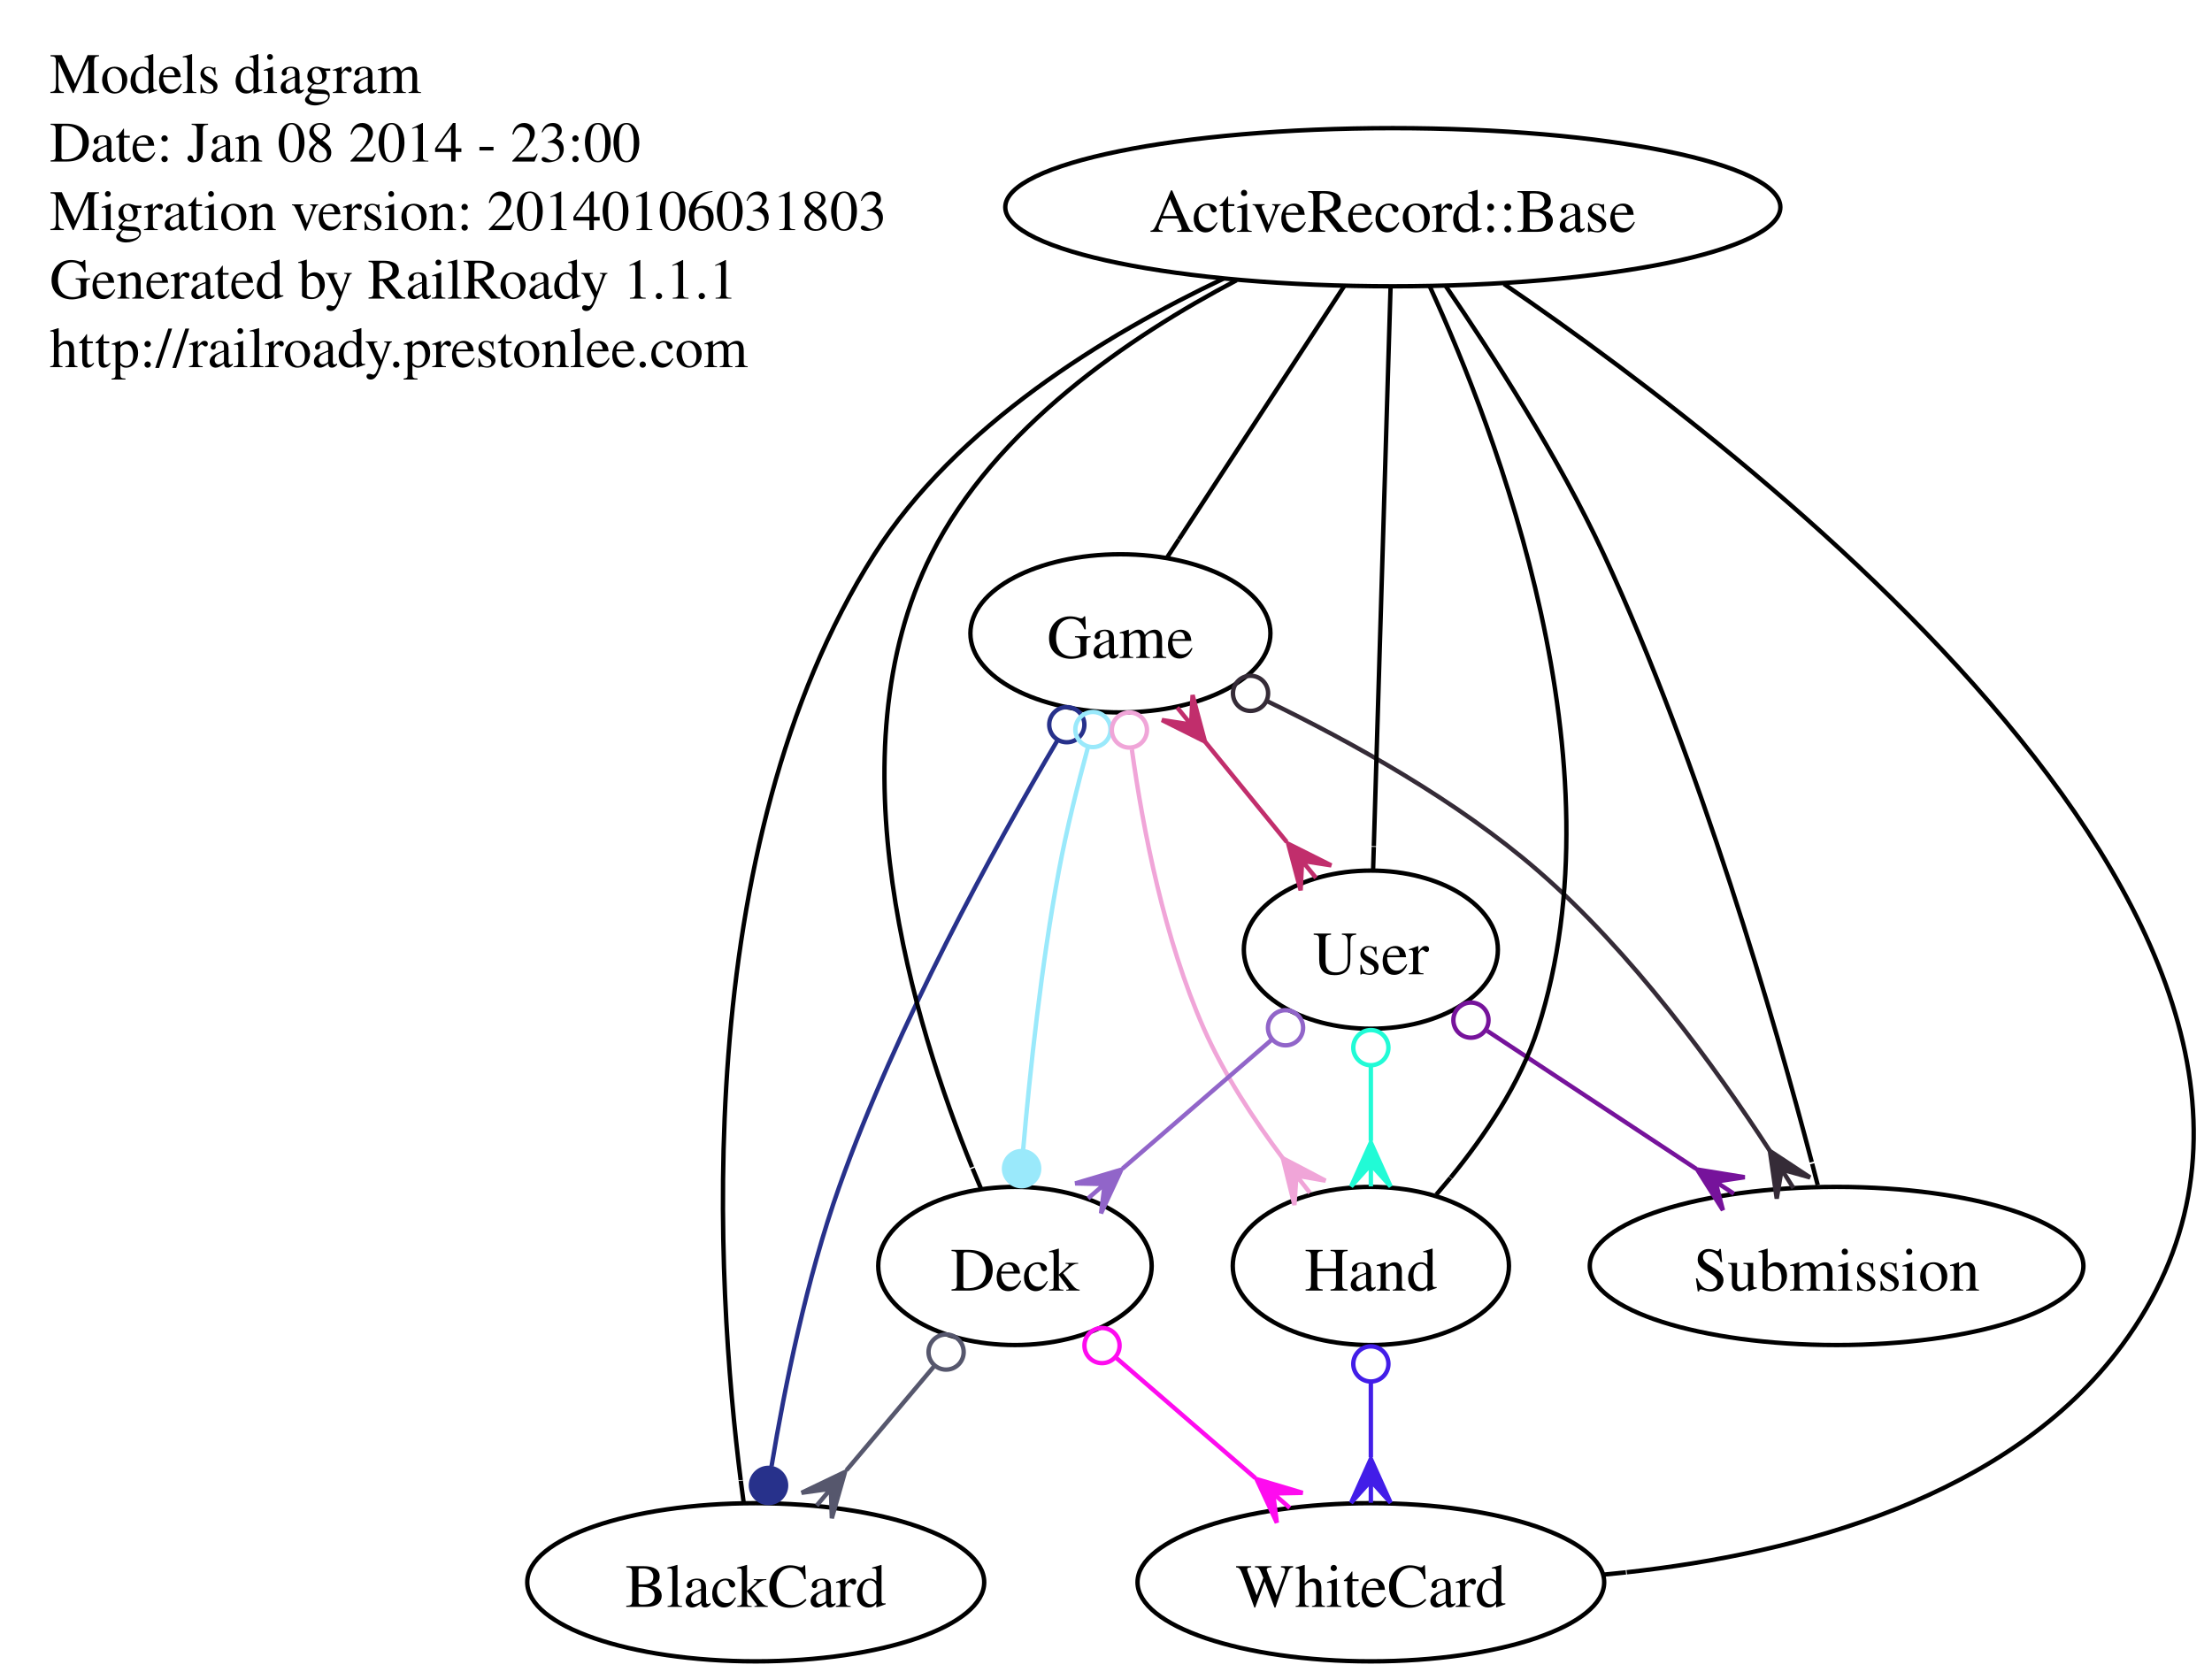
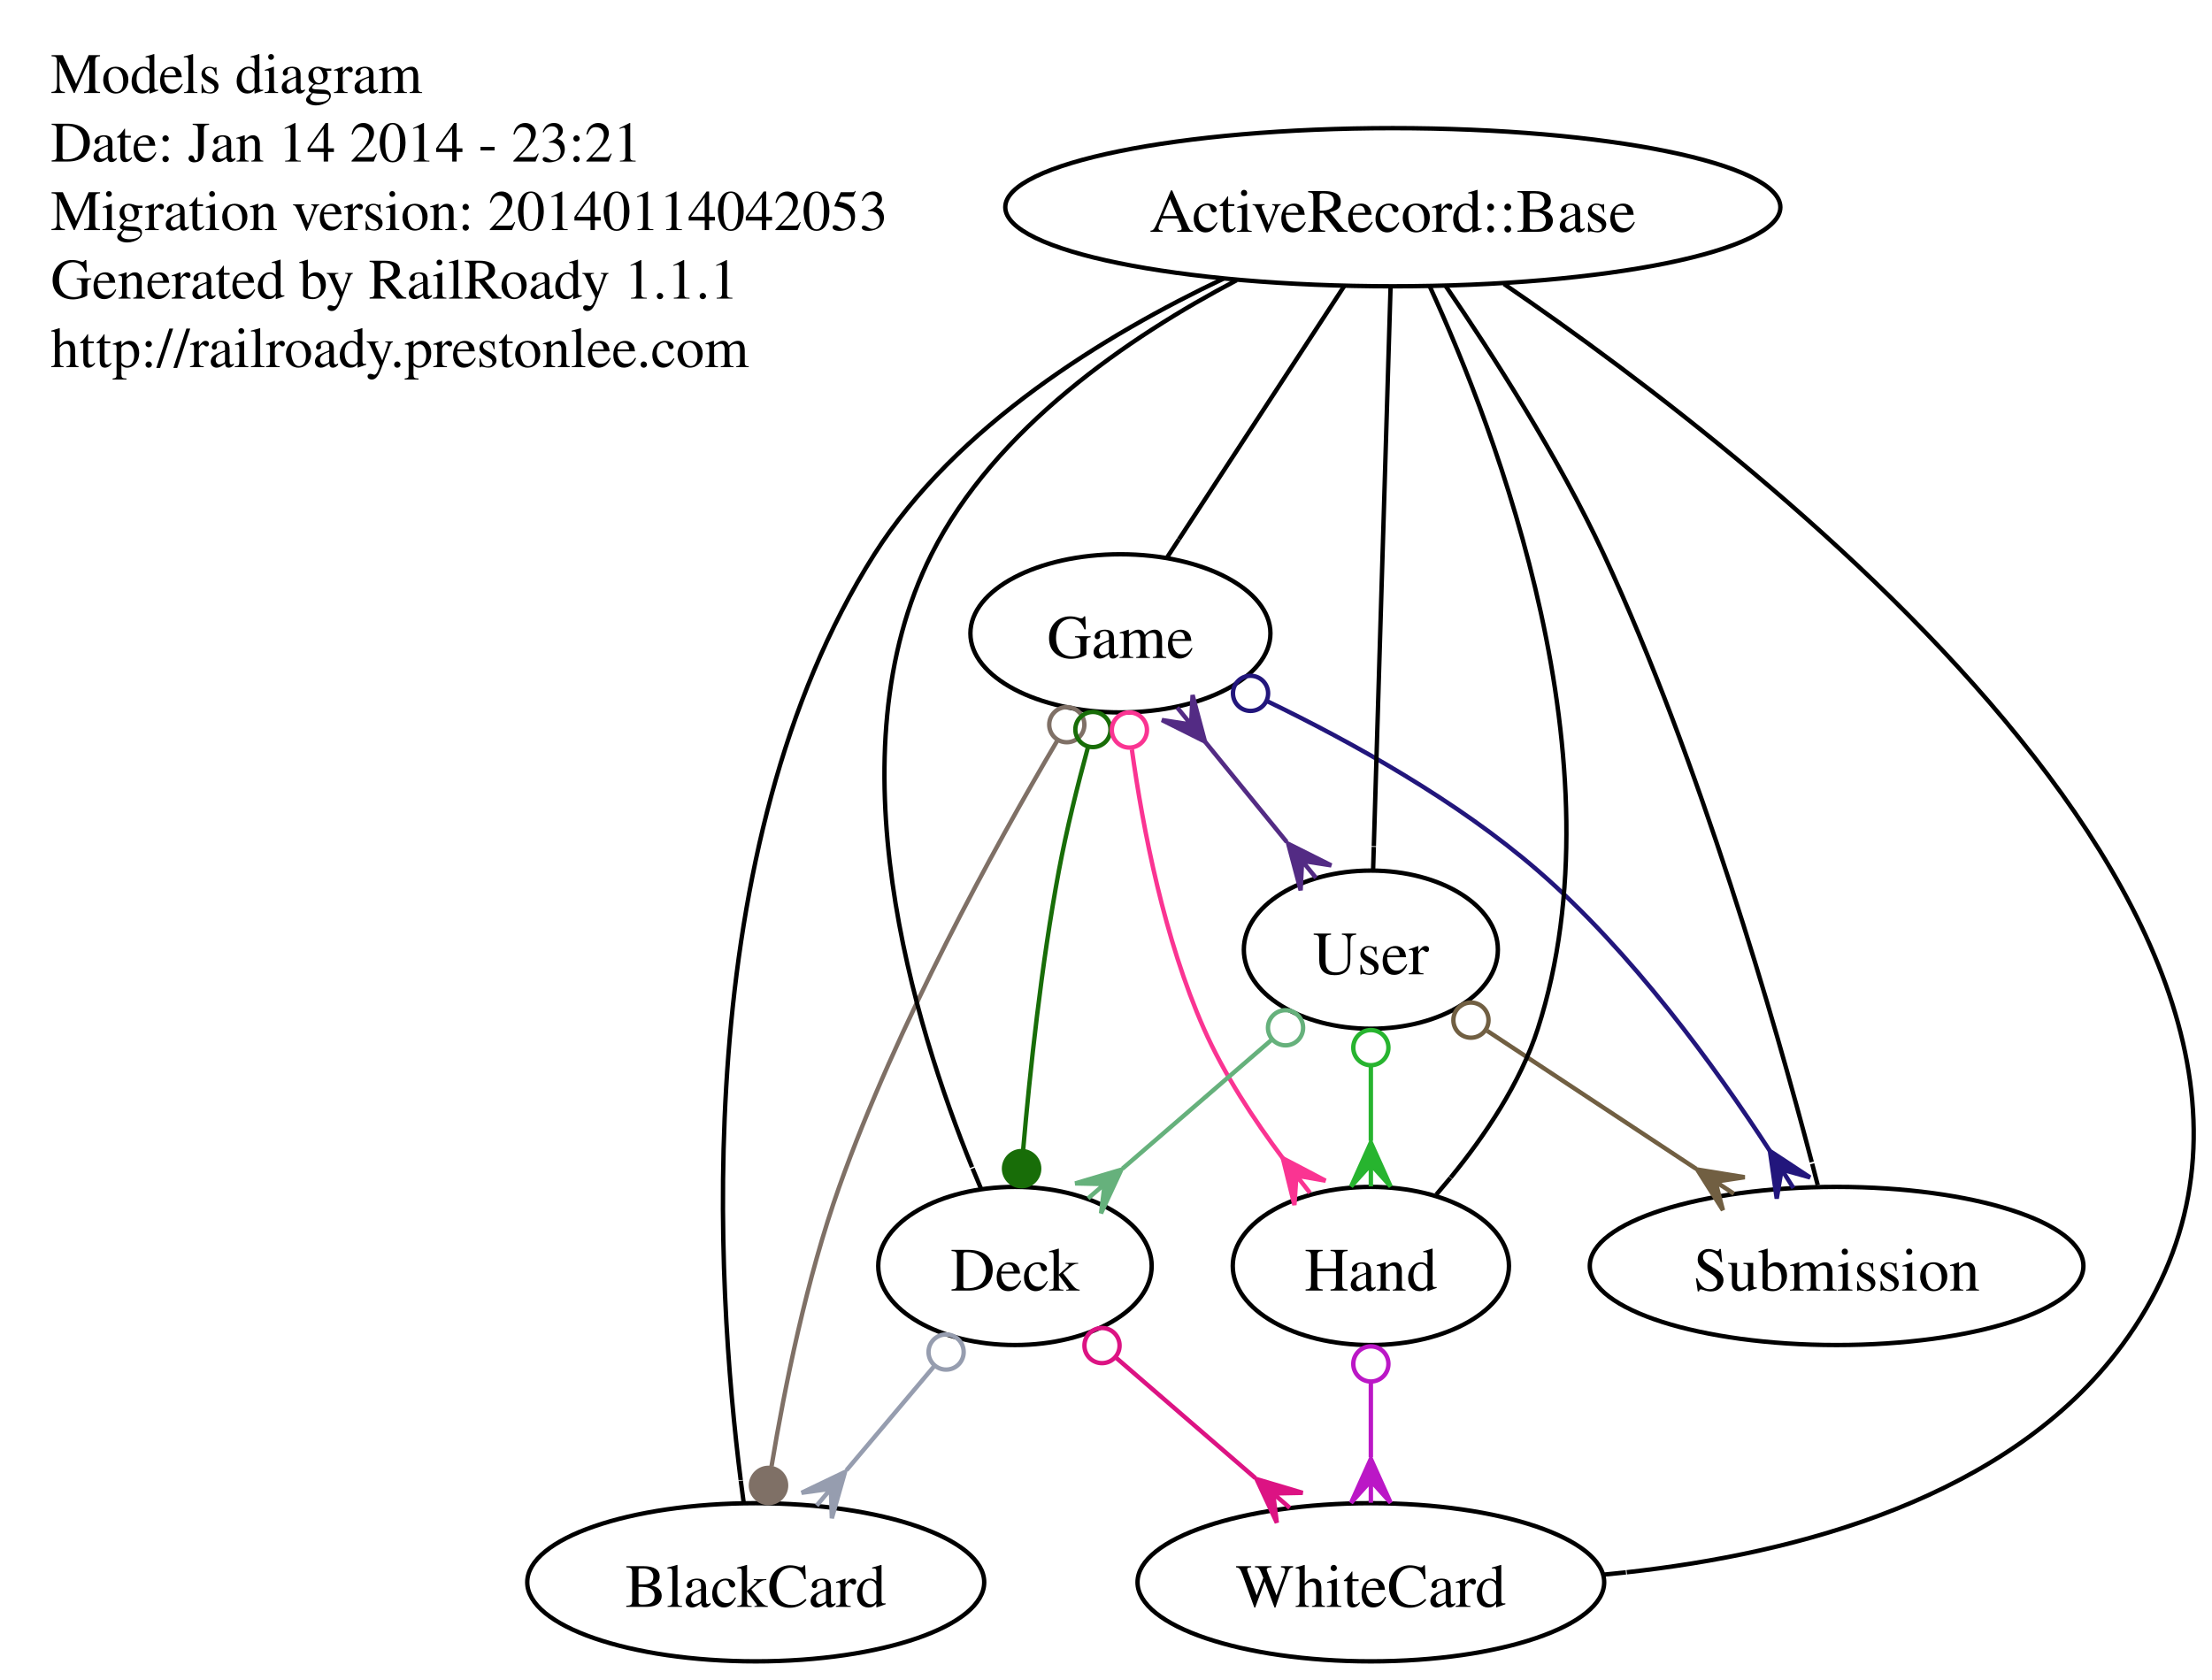
<svg xmlns="http://www.w3.org/2000/svg" width="503pt" height="382pt" viewBox="0.00 0.00 503.44 382.00">
  <g id="graph0" class="graph" transform="scale(1 1) rotate(0) translate(4 378)">
    <polygon fill="white" stroke="white" points="-4,4 -4,-378 499.439,-378 499.439,4 -4,4" />
    <g id="node1" class="node">
-       <text text-anchor="start" x="7.312" y="-357" font-family="Times,serif" font-size="13.00">Models diagram</text>
-       <text text-anchor="start" x="7.312" y="-341.4" font-family="Times,serif" font-size="13.00">Date: Jan 08 2014 - 23:00</text>
-       <text text-anchor="start" x="7.312" y="-325.8" font-family="Times,serif" font-size="13.00">Migration version: 20140106031803</text>
-       <text text-anchor="start" x="7.312" y="-310.2" font-family="Times,serif" font-size="13.00">Generated by RailRoady 1.1.1</text>
-       <text text-anchor="start" x="7.312" y="-294.6" font-family="Times,serif" font-size="13.00">http://railroady.prestonlee.com</text>
+       <text text-anchor="start" x="7.55" y="-357" font-family="Times,serif" font-size="13.00">Models diagram</text>
+       <text text-anchor="start" x="7.55" y="-341.4" font-family="Times,serif" font-size="13.00">Date: Jan 14 2014 - 23:21</text>
+       <text text-anchor="start" x="7.55" y="-325.8" font-family="Times,serif" font-size="13.00">Migration version: 20140114042053</text>
+       <text text-anchor="start" x="7.55" y="-310.2" font-family="Times,serif" font-size="13.00">Generated by RailRoady 1.1.1</text>
+       <text text-anchor="start" x="7.55" y="-294.6" font-family="Times,serif" font-size="13.00">http://railroady.prestonlee.com</text>
    </g>
    <g id="node2" class="node">
      <ellipse fill="none" stroke="black" cx="168" cy="-18" rx="52.001" ry="18" />
      <text text-anchor="middle" x="168" y="-12.4" font-family="Times,serif" font-size="14.00">BlackCard</text>
    </g>
    <g id="node3" class="node">
      <ellipse fill="none" stroke="black" cx="227" cy="-90" rx="31.118" ry="18" />
      <text text-anchor="middle" x="227" y="-84.4" font-family="Times,serif" font-size="14.00">Deck</text>
    </g>
    <g id="edge3" class="edge">
-       <path fill="none" stroke="#56576d" d="M208.742,-67.338C202.381,-59.791 195.2,-51.271 188.658,-43.51" />
-       <ellipse fill="none" stroke="#56576d" cx="211.328" cy="-70.406" rx="4" ry="4" />
-       <polygon fill="#56576d" stroke="#56576d" points="188.324,-43.114 185.32,-32.567 185.102,-39.29 181.879,-35.467 181.879,-35.467 181.879,-35.467 185.102,-39.29 178.439,-38.367 188.324,-43.114 188.324,-43.114" />
+       <path fill="none" stroke="#969daf" d="M208.742,-67.338C202.381,-59.791 195.2,-51.271 188.658,-43.51" />
+       <ellipse fill="none" stroke="#969daf" cx="211.328" cy="-70.406" rx="4" ry="4" />
+       <polygon fill="#969daf" stroke="#969daf" points="188.324,-43.114 185.32,-32.567 185.102,-39.29 181.879,-35.467 181.879,-35.467 181.879,-35.467 185.102,-39.29 178.439,-38.367 188.324,-43.114 188.324,-43.114" />
    </g>
    <g id="node8" class="node">
      <ellipse fill="none" stroke="black" cx="308" cy="-18" rx="53.106" ry="18" />
      <text text-anchor="middle" x="308" y="-12.4" font-family="Times,serif" font-size="14.00">WhiteCard</text>
    </g>
    <g id="edge2" class="edge">
-       <path fill="none" stroke="#fe0bef" d="M250.044,-69.086C259.918,-60.552 271.505,-50.539 281.712,-41.718" />
-       <ellipse fill="none" stroke="#fe0bef" cx="246.81" cy="-71.88" rx="4" ry="4" />
-       <polygon fill="#fe0bef" stroke="#fe0bef" points="281.978,-41.488 292.486,-38.355 285.761,-38.219 289.544,-34.95 289.544,-34.95 289.544,-34.95 285.761,-38.219 286.601,-31.545 281.978,-41.488 281.978,-41.488" />
+       <path fill="none" stroke="#dc1383" d="M250.044,-69.086C259.918,-60.552 271.505,-50.539 281.712,-41.718" />
+       <ellipse fill="none" stroke="#dc1383" cx="246.81" cy="-71.88" rx="4" ry="4" />
+       <polygon fill="#dc1383" stroke="#dc1383" points="281.978,-41.488 292.486,-38.355 285.761,-38.219 289.544,-34.95 289.544,-34.95 289.544,-34.95 285.761,-38.219 286.601,-31.545 281.978,-41.488 281.978,-41.488" />
    </g>
    <g id="node4" class="node">
      <ellipse fill="none" stroke="black" cx="251" cy="-234" rx="34.142" ry="18" />
      <text text-anchor="middle" x="251" y="-228.4" font-family="Times,serif" font-size="14.00">Game</text>
    </g>
    <g id="edge5" class="edge">
-       <path fill="none" stroke="#27318b" d="M236.62,-209.556C222.162,-185.043 200.181,-145.054 187,-108 179.583,-87.148 174.594,-62.469 171.597,-44.394" />
-       <ellipse fill="none" stroke="#27318b" cx="238.799" cy="-213.21" rx="4" ry="4" />
-       <ellipse fill="#27318b" stroke="#27318b" cx="170.909" cy="-40.047" rx="4" ry="4" />
+       <path fill="none" stroke="#7f7066" d="M236.62,-209.556C222.162,-185.043 200.181,-145.054 187,-108 179.583,-87.148 174.594,-62.469 171.597,-44.394" />
+       <ellipse fill="none" stroke="#7f7066" cx="238.799" cy="-213.21" rx="4" ry="4" />
+       <ellipse fill="#7f7066" stroke="#7f7066" cx="170.909" cy="-40.047" rx="4" ry="4" />
    </g>
    <g id="edge6" class="edge">
-       <path fill="none" stroke="#9ae9fb" d="M243.657,-208.239C241.247,-199.393 238.743,-189.311 237,-180 233.017,-158.723 230.408,-134.267 228.858,-116.382" />
-       <ellipse fill="none" stroke="#9ae9fb" cx="244.74" cy="-212.107" rx="4" ry="4" />
-       <ellipse fill="#9ae9fb" stroke="#9ae9fb" cx="228.509" cy="-112.159" rx="4" ry="4" />
+       <path fill="none" stroke="#186d08" d="M243.657,-208.239C241.247,-199.393 238.743,-189.311 237,-180 233.017,-158.723 230.408,-134.267 228.858,-116.382" />
+       <ellipse fill="none" stroke="#186d08" cx="244.74" cy="-212.107" rx="4" ry="4" />
+       <ellipse fill="#186d08" stroke="#186d08" cx="228.509" cy="-112.159" rx="4" ry="4" />
    </g>
    <g id="node5" class="node">
      <ellipse fill="none" stroke="black" cx="308" cy="-90" rx="31.431" ry="18" />
      <text text-anchor="middle" x="308" y="-84.4" font-family="Times,serif" font-size="14.00">Hand</text>
    </g>
    <g id="edge7" class="edge">
-       <path fill="none" stroke="#f0a5d8" d="M253.609,-207.567C256.149,-189.283 260.998,-164.367 270,-144 274.579,-133.641 281.381,-123.285 287.97,-114.512" />
-       <ellipse fill="none" stroke="#f0a5d8" cx="253.045" cy="-211.993" rx="4" ry="4" />
-       <polygon fill="#f0a5d8" stroke="#f0a5d8" points="287.974,-114.507 297.685,-109.413 291.058,-110.572 294.143,-106.637 294.143,-106.637 294.143,-106.637 291.058,-110.572 290.601,-103.861 287.974,-114.507 287.974,-114.507" />
+       <path fill="none" stroke="#fa3492" d="M253.609,-207.567C256.149,-189.283 260.998,-164.367 270,-144 274.579,-133.641 281.381,-123.285 287.97,-114.512" />
+       <ellipse fill="none" stroke="#fa3492" cx="253.045" cy="-211.993" rx="4" ry="4" />
+       <polygon fill="#fa3492" stroke="#fa3492" points="287.974,-114.507 297.685,-109.413 291.058,-110.572 294.143,-106.637 294.143,-106.637 294.143,-106.637 291.058,-110.572 290.601,-103.861 287.974,-114.507 287.974,-114.507" />
    </g>
    <g id="node6" class="node">
      <ellipse fill="none" stroke="black" cx="414" cy="-90" rx="56.172" ry="18" />
      <text text-anchor="middle" x="414" y="-84.4" font-family="Times,serif" font-size="14.00">Submission</text>
    </g>
    <g id="edge9" class="edge">
-       <path fill="none" stroke="#352b37" d="M284.394,-218.561C303.644,-209.258 327.597,-195.934 346,-180 367.32,-161.54 386.308,-135.431 398.764,-116.265" />
-       <ellipse fill="none" stroke="#352b37" cx="280.618" cy="-220.343" rx="4" ry="4" />
-       <polygon fill="#352b37" stroke="#352b37" points="398.816,-116.183 407.973,-110.15 401.495,-111.961 404.174,-107.739 404.174,-107.739 404.174,-107.739 401.495,-111.961 400.374,-105.328 398.816,-116.183 398.816,-116.183" />
+       <path fill="none" stroke="#22167c" d="M284.394,-218.561C303.644,-209.258 327.597,-195.934 346,-180 367.32,-161.54 386.308,-135.431 398.764,-116.265" />
+       <ellipse fill="none" stroke="#22167c" cx="280.618" cy="-220.343" rx="4" ry="4" />
+       <polygon fill="#22167c" stroke="#22167c" points="398.816,-116.183 407.973,-110.15 401.495,-111.961 404.174,-107.739 404.174,-107.739 404.174,-107.739 401.495,-111.961 400.374,-105.328 398.816,-116.183 398.816,-116.183" />
    </g>
    <g id="node7" class="node">
      <ellipse fill="none" stroke="black" cx="308" cy="-162" rx="28.909" ry="18" />
      <text text-anchor="middle" x="308" y="-156.4" font-family="Times,serif" font-size="14.00">User</text>
    </g>
    <g id="edge8" class="edge">
-       <path fill="none" stroke="#c12e6c" d="M270.298,-209.301C276.284,-201.95 282.876,-193.855 288.851,-186.517" />
-       <polygon fill="#c12e6c" stroke="#c12e6c" points="270.248,-209.362 260.445,-214.274 267.091,-213.239 263.934,-217.116 263.934,-217.116 263.934,-217.116 267.091,-213.239 267.424,-219.957 270.248,-209.362 270.248,-209.362" />
-       <polygon fill="#c12e6c" stroke="#c12e6c" points="289.194,-186.095 298.998,-181.182 292.352,-182.217 295.509,-178.34 295.509,-178.34 295.509,-178.34 292.352,-182.217 292.019,-175.499 289.194,-186.095 289.194,-186.095" />
+       <path fill="none" stroke="#532b84" d="M270.298,-209.301C276.284,-201.95 282.876,-193.855 288.851,-186.517" />
+       <polygon fill="#532b84" stroke="#532b84" points="270.248,-209.362 260.445,-214.274 267.091,-213.239 263.934,-217.116 263.934,-217.116 263.934,-217.116 267.091,-213.239 267.424,-219.957 270.248,-209.362 270.248,-209.362" />
+       <polygon fill="#532b84" stroke="#532b84" points="289.194,-186.095 298.998,-181.182 292.352,-182.217 295.509,-178.34 295.509,-178.34 295.509,-178.34 292.352,-182.217 292.019,-175.499 289.194,-186.095 289.194,-186.095" />
    </g>
    <g id="edge11" class="edge">
-       <path fill="none" stroke="#421de8" d="M308,-63.64C308,-58.063 308,-52.132 308,-46.476" />
-       <ellipse fill="none" stroke="#421de8" cx="308" cy="-67.697" rx="4" ry="4" />
-       <polygon fill="#421de8" stroke="#421de8" points="308,-46.104 312.5,-36.104 308,-41.104 308,-36.104 308,-36.104 308,-36.104 308,-41.104 303.5,-36.104 308,-46.104 308,-46.104" />
+       <path fill="none" stroke="#bb17c6" d="M308,-63.64C308,-58.063 308,-52.132 308,-46.476" />
+       <ellipse fill="none" stroke="#bb17c6" cx="308" cy="-67.697" rx="4" ry="4" />
+       <polygon fill="#bb17c6" stroke="#bb17c6" points="308,-46.104 312.5,-36.104 308,-41.104 308,-36.104 308,-36.104 308,-36.104 308,-41.104 303.5,-36.104 308,-46.104 308,-46.104" />
+     </g>
+     <g id="edge16" class="edge">
+       <path fill="none" stroke="#66b17c" d="M285.396,-141.465C274.839,-132.343 262.253,-121.466 251.473,-112.15" />
+       <ellipse fill="none" stroke="#66b17c" cx="288.582" cy="-144.219" rx="4" ry="4" />
+       <polygon fill="#66b17c" stroke="#66b17c" points="251.211,-111.923 246.588,-101.98 247.428,-108.654 243.645,-105.385 243.645,-105.385 243.645,-105.385 247.428,-108.654 240.703,-108.79 251.211,-111.923 251.211,-111.923" />
+     </g>
+     <g id="edge14" class="edge">
+       <path fill="none" stroke="#27b42f" d="M308,-135.64C308,-130.063 308,-124.132 308,-118.476" />
+       <ellipse fill="none" stroke="#27b42f" cx="308" cy="-139.697" rx="4" ry="4" />
+       <polygon fill="#27b42f" stroke="#27b42f" points="308,-118.104 312.5,-108.104 308,-113.104 308,-108.104 308,-108.104 308,-108.104 308,-113.104 303.5,-108.104 308,-118.104 308,-118.104" />
    </g>
    <g id="edge15" class="edge">
-       <path fill="none" stroke="#9165c9" d="M285.396,-141.465C274.839,-132.343 262.253,-121.466 251.473,-112.15" />
-       <ellipse fill="none" stroke="#9165c9" cx="288.582" cy="-144.219" rx="4" ry="4" />
-       <polygon fill="#9165c9" stroke="#9165c9" points="251.211,-111.923 246.588,-101.98 247.428,-108.654 243.645,-105.385 243.645,-105.385 243.645,-105.385 247.428,-108.654 240.703,-108.79 251.211,-111.923 251.211,-111.923" />
-     </g>
-     <g id="edge14" class="edge">
-       <path fill="none" stroke="#21fbd6" d="M308,-135.64C308,-130.063 308,-124.132 308,-118.476" />
-       <ellipse fill="none" stroke="#21fbd6" cx="308" cy="-139.697" rx="4" ry="4" />
-       <polygon fill="#21fbd6" stroke="#21fbd6" points="308,-118.104 312.5,-108.104 308,-113.104 308,-108.104 308,-108.104 308,-108.104 308,-113.104 303.5,-108.104 308,-118.104 308,-118.104" />
-     </g>
-     <g id="edge16" class="edge">
-       <path fill="none" stroke="#76139b" d="M334.492,-143.505C348.908,-133.986 366.846,-122.139 382.034,-112.11" />
-       <ellipse fill="none" stroke="#76139b" cx="330.78" cy="-145.957" rx="4" ry="4" />
-       <polygon fill="#76139b" stroke="#76139b" points="382.266,-111.956 393.091,-110.201 386.438,-109.201 390.611,-106.446 390.611,-106.446 390.611,-106.446 386.438,-109.201 388.131,-102.691 382.266,-111.956 382.266,-111.956" />
+       <path fill="none" stroke="#715f42" d="M334.492,-143.505C348.908,-133.986 366.846,-122.139 382.034,-112.11" />
+       <ellipse fill="none" stroke="#715f42" cx="330.78" cy="-145.957" rx="4" ry="4" />
+       <polygon fill="#715f42" stroke="#715f42" points="382.266,-111.956 393.091,-110.201 386.438,-109.201 390.611,-106.446 390.611,-106.446 390.611,-106.446 386.438,-109.201 388.131,-102.691 382.266,-111.956 382.266,-111.956" />
    </g>
    <g id="node9" class="node">
      <ellipse fill="none" stroke="black" cx="313" cy="-331" rx="88.203" ry="18" />
      <text text-anchor="middle" x="313" y="-325.4" font-family="Times,serif" font-size="14.00">ActiveRecord::Base</text>
    </g>
    <g id="edge1" class="edge">
      <path fill="none" stroke="black" d="M274.478,-314.752C247.714,-302.07 213.627,-281.334 195,-252 152.522,-185.106 159.02,-85.285 164.583,-41.243" />
      <polyline fill="none" stroke="black" points="165.253,-36.154 164.6,-41.111 " />
    </g>
    <g id="edge4" class="edge">
      <path fill="none" stroke="black" d="M277.439,-314.375C252.993,-301.51 222.436,-280.707 208,-252 185.075,-206.412 204.151,-144.645 217.235,-112.48" />
      <polyline fill="none" stroke="black" points="219.276,-107.579 217.354,-112.194 " />
    </g>
    <g id="edge10" class="edge">
      <path fill="none" stroke="black" d="M301.916,-313.016C291.384,-296.878 275.533,-272.591 264.32,-255.409" />
      <polyline fill="none" stroke="black" points="261.575,-251.203 264.307,-255.39 " />
    </g>
    <g id="edge12" class="edge">
      <path fill="none" stroke="black" d="M321.413,-312.957C336.629,-279.766 365.42,-204.416 346,-144 341.998,-131.55 333.872,-119.546 326.158,-110.12" />
      <polyline fill="none" stroke="black" points="322.891,-106.244 326.113,-110.066 " />
    </g>
    <g id="edge13" class="edge">
      <path fill="none" stroke="black" d="M325.081,-312.995C335.608,-297.615 350.752,-274.064 361,-252 383.031,-204.57 400.016,-145.402 408.343,-113.651" />
      <polyline fill="none" stroke="black" points="409.701,-108.424 408.444,-113.263 " />
    </g>
    <g id="edge17" class="edge">
      <path fill="none" stroke="black" d="M312.484,-312.757C311.574,-282.381 309.687,-219.355 308.676,-185.562" />
      <polyline fill="none" stroke="black" points="308.521,-180.399 308.671,-185.397 " />
    </g>
    <g id="edge18" class="edge">
      <path fill="none" stroke="black" d="M338.297,-313.523C399.071,-271.915 543.62,-159.681 479,-72 453.323,-37.16 404.986,-24.541 366.237,-20.277" />
      <polyline fill="none" stroke="black" points="361.079,-19.752 366.053,-20.258 " />
    </g>
  </g>
</svg>
